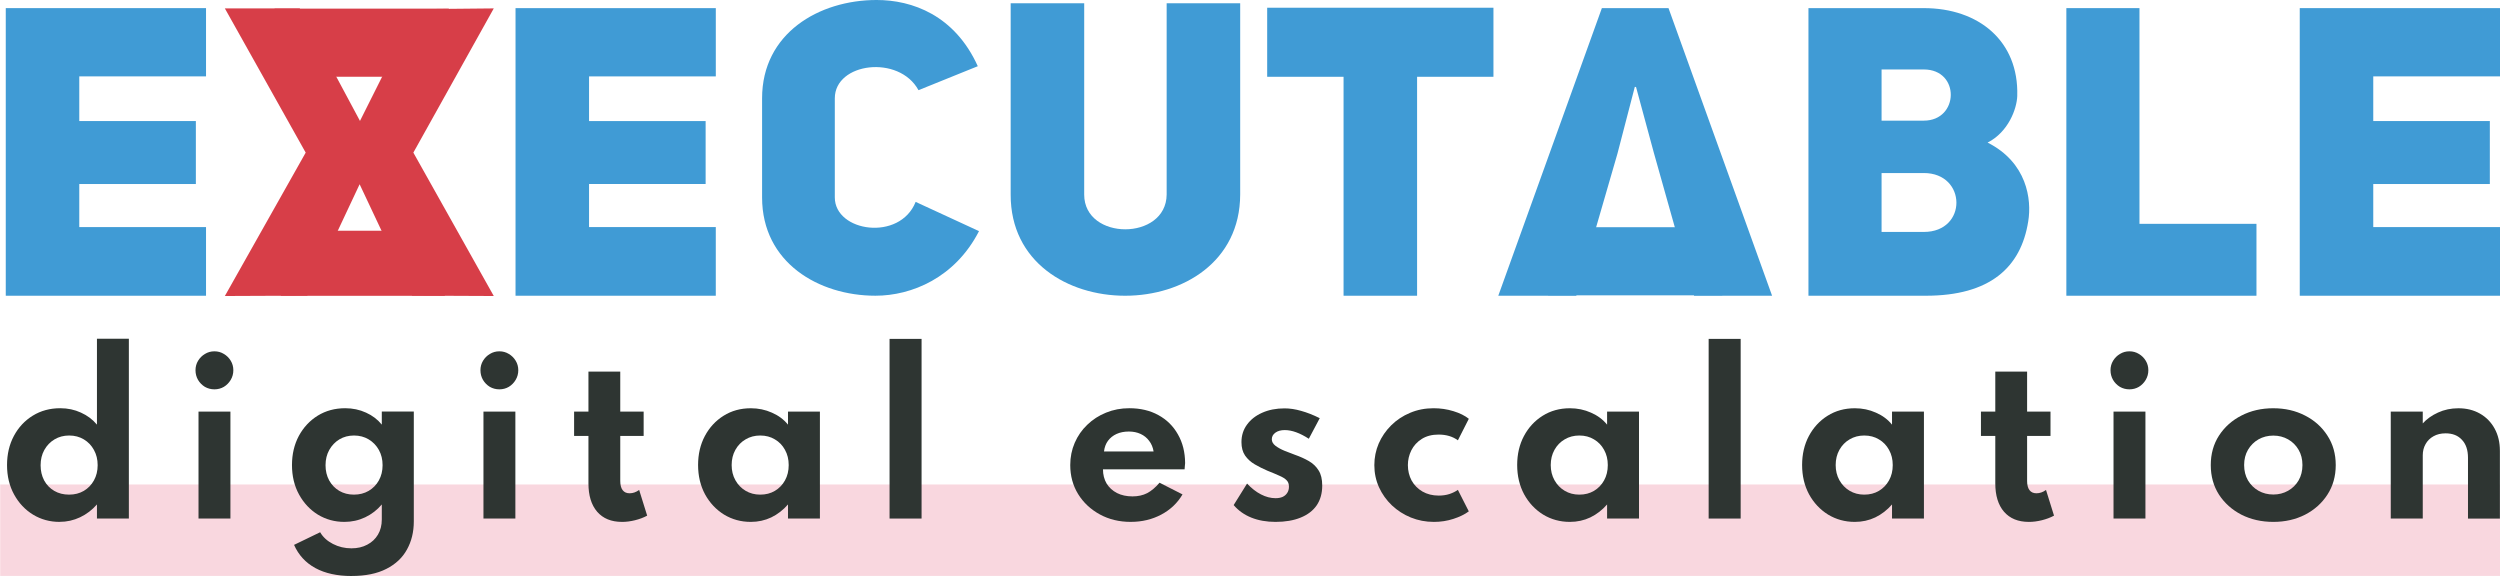
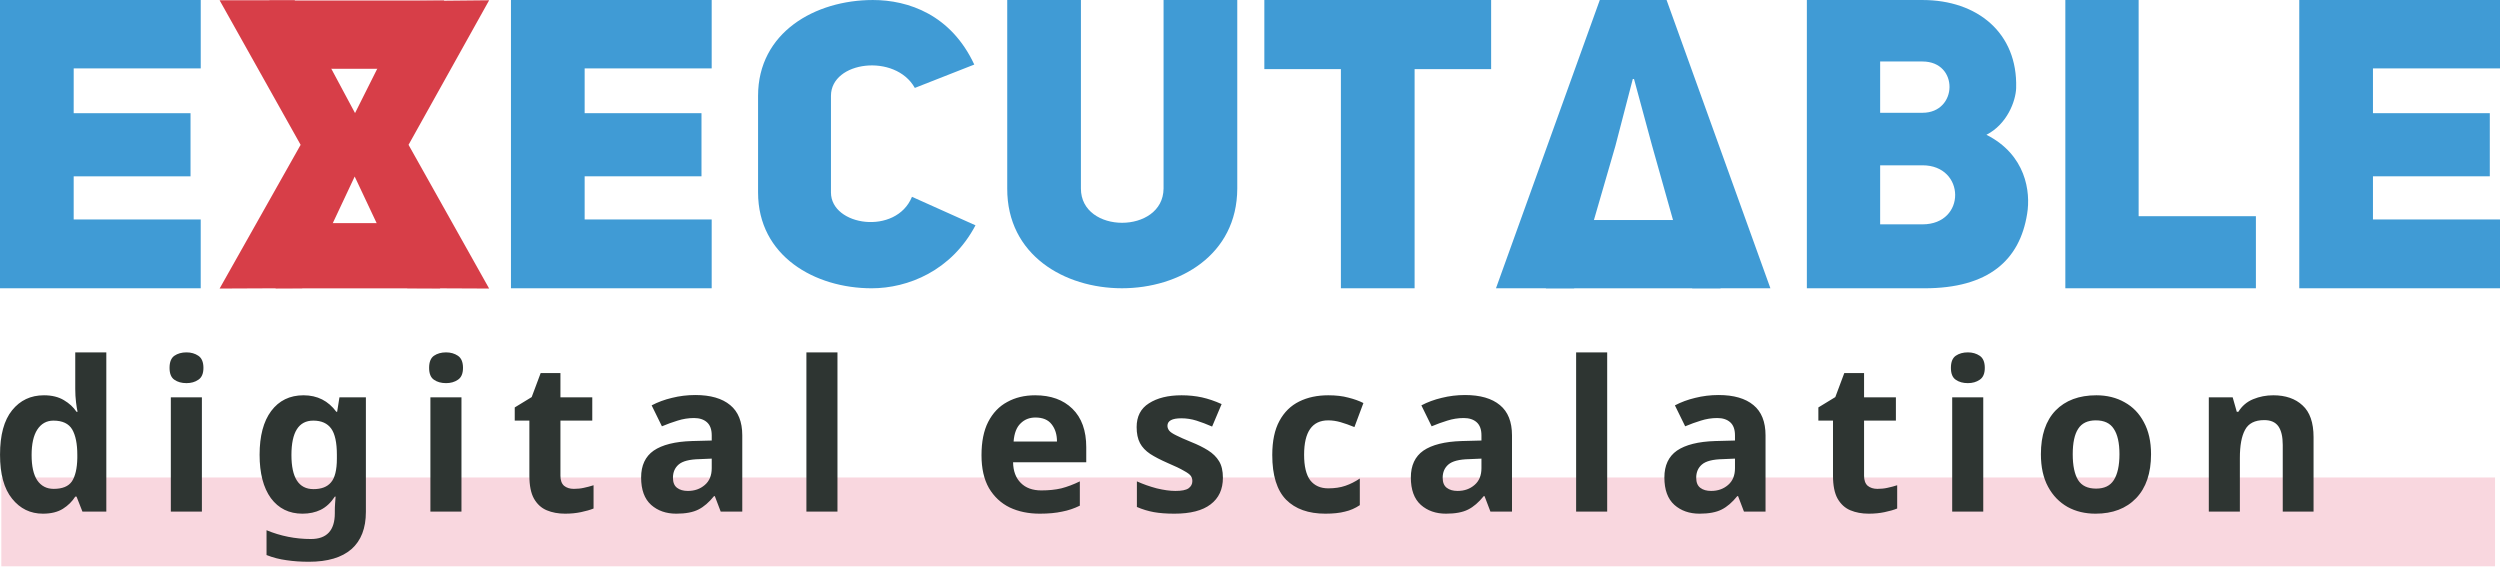
- <svg xmlns="http://www.w3.org/2000/svg" width="151.976mm" height="35.016mm" viewBox="0 0 151.976 35.016" version="1.1" id="svg890">
-   <defs id="defs884" />
-   <g id="layer1" transform="translate(-13.97034,-11.88503)">
-     <path id="rect4734" d="M 13.982,41.337 H 165.946 v 5.558 H 13.982 Z" style="fill:#dd0537;fill-opacity:0.157;stroke:none;stroke-width:0.712;stroke-linecap:butt;stroke-linejoin:round;stroke-miterlimit:4;stroke-dasharray:none;stroke-opacity:1;paint-order:normal" />
-     <path d="m 17.589,43.611 q -0.878,0 -1.605,-0.438 -0.727,-0.444 -1.156,-1.226 -0.43,-0.781 -0.43,-1.791 0,-0.991 0.417,-1.772 0.417,-0.781 1.15,-1.232 0.733,-0.451 1.668,-0.451 0.682,0 1.258,0.267 0.581,0.26 0.973,0.73 v -5.22 h 1.94 v 10.928 h -1.94 v -0.857 q -0.436,0.502 -1.024,0.781 -0.588,0.279 -1.251,0.279 z m 0.581,-1.657 q 0.506,0 0.897,-0.229 0.392,-0.235 0.613,-0.635 0.227,-0.406 0.227,-0.927 0,-0.521 -0.227,-0.927 -0.221,-0.406 -0.613,-0.641 -0.392,-0.235 -0.891,-0.235 -0.499,0 -0.891,0.235 -0.392,0.235 -0.619,0.641 -0.227,0.406 -0.227,0.933 0,0.514 0.215,0.921 0.221,0.406 0.613,0.635 0.392,0.229 0.904,0.229 z" style="font-style:normal;font-variant:normal;font-weight:bold;font-stretch:normal;font-size:12.657px;line-height:263.681px;font-family:Spartan;-inkscape-font-specification:'Spartan Bold';letter-spacing:1.962px;word-spacing:0px;fill:#2e3532;fill-opacity:1;stroke:none;stroke-width:0.264" id="path920" />
-     <path d="m 26.038,43.408 v -6.502 h 1.94 v 6.502 z m 0.967,-7.855 q -0.316,0 -0.581,-0.152 -0.259,-0.159 -0.417,-0.425 -0.152,-0.267 -0.152,-0.584 0,-0.318 0.158,-0.578 0.158,-0.26 0.417,-0.413 0.259,-0.159 0.575,-0.159 0.316,0 0.575,0.159 0.259,0.152 0.417,0.413 0.158,0.26 0.158,0.578 0,0.317 -0.158,0.584 -0.158,0.267 -0.417,0.425 -0.259,0.152 -0.575,0.152 z" style="font-style:normal;font-variant:normal;font-weight:bold;font-stretch:normal;font-size:12.657px;line-height:263.681px;font-family:Spartan;-inkscape-font-specification:'Spartan Bold';letter-spacing:1.962px;word-spacing:0px;fill:#2e3532;fill-opacity:1;stroke:none;stroke-width:0.264" id="path922" />
-     <path d="m 35.34,46.901 q -1.308,0 -2.199,-0.483 -0.885,-0.483 -1.295,-1.41 l 1.586,-0.768 q 0.259,0.445 0.777,0.711 0.518,0.267 1.125,0.267 0.55,0 0.961,-0.222 0.417,-0.216 0.651,-0.61 0.234,-0.394 0.234,-0.921 v -0.914 q -0.423,0.502 -1.011,0.781 -0.588,0.279 -1.264,0.279 -0.878,0 -1.605,-0.438 -0.72,-0.444 -1.15,-1.226 -0.43,-0.781 -0.43,-1.791 0,-0.991 0.417,-1.772 0.423,-0.781 1.15,-1.232 0.733,-0.451 1.668,-0.451 0.682,0 1.264,0.267 0.581,0.26 0.961,0.73 v -0.794 h 1.946 v 6.68 q 0,0.959 -0.417,1.708 -0.411,0.749 -1.251,1.175 -0.84,0.432 -2.117,0.432 z m 0.145,-4.947 q 0.506,0 0.897,-0.229 0.398,-0.235 0.619,-0.635 0.227,-0.406 0.227,-0.927 0,-0.521 -0.227,-0.927 -0.227,-0.406 -0.619,-0.641 -0.392,-0.235 -0.891,-0.235 -0.499,0 -0.891,0.235 -0.385,0.235 -0.613,0.641 -0.227,0.406 -0.227,0.933 0,0.514 0.221,0.921 0.221,0.4 0.613,0.635 0.392,0.229 0.891,0.229 z" style="font-style:normal;font-variant:normal;font-weight:bold;font-stretch:normal;font-size:12.657px;line-height:263.681px;font-family:Spartan;-inkscape-font-specification:'Spartan Bold';letter-spacing:1.962px;word-spacing:0px;fill:#2e3532;fill-opacity:1;stroke:none;stroke-width:0.264" id="path925" />
-     <path d="m 43.36,43.408 v -6.502 h 1.94 v 6.502 z m 0.967,-7.855 q -0.316,0 -0.581,-0.152 -0.259,-0.159 -0.417,-0.425 -0.152,-0.267 -0.152,-0.584 0,-0.318 0.158,-0.578 0.158,-0.26 0.417,-0.413 0.259,-0.159 0.575,-0.159 0.316,0 0.575,0.159 0.259,0.152 0.417,0.413 0.158,0.26 0.158,0.578 0,0.317 -0.158,0.584 -0.158,0.267 -0.417,0.425 -0.259,0.152 -0.575,0.152 z" style="font-style:normal;font-variant:normal;font-weight:bold;font-stretch:normal;font-size:12.657px;line-height:263.681px;font-family:Spartan;-inkscape-font-specification:'Spartan Bold';letter-spacing:1.962px;word-spacing:0px;fill:#2e3532;fill-opacity:1;stroke:none;stroke-width:0.264" id="path927" />
-     <path d="m 51.777,43.611 q -0.967,0 -1.504,-0.616 -0.531,-0.616 -0.531,-1.727 V 38.385 h -0.872 v -1.48 h 0.872 v -2.432 h 1.934 v 2.432 h 1.422 V 38.385 H 51.676 v 2.737 q 0,0.368 0.145,0.559 0.145,0.191 0.423,0.191 0.303,0 0.581,-0.203 l 0.487,1.562 q -0.329,0.178 -0.739,0.279 -0.404,0.102 -0.796,0.102 z" style="font-style:normal;font-variant:normal;font-weight:bold;font-stretch:normal;font-size:12.657px;line-height:263.681px;font-family:Spartan;-inkscape-font-specification:'Spartan Bold';letter-spacing:1.962px;word-spacing:0px;fill:#2e3532;fill-opacity:1;stroke:none;stroke-width:0.264" id="path929" />
-     <path d="m 59.61,43.611 q -0.891,0 -1.624,-0.444 -0.727,-0.451 -1.156,-1.232 -0.423,-0.787 -0.423,-1.784 0,-0.984 0.411,-1.759 0.417,-0.781 1.137,-1.232 0.727,-0.457 1.656,-0.457 0.689,0 1.283,0.267 0.6,0.26 0.979,0.73 v -0.794 h 1.94 v 6.502 h -1.94 v -0.857 q -0.442,0.508 -1.017,0.787 -0.575,0.273 -1.245,0.273 z m 0.575,-1.657 q 0.506,0 0.891,-0.229 0.392,-0.235 0.613,-0.635 0.227,-0.406 0.227,-0.933 0,-0.521 -0.227,-0.927 -0.221,-0.406 -0.613,-0.635 -0.385,-0.235 -0.891,-0.235 -0.499,0 -0.891,0.235 -0.392,0.229 -0.619,0.635 -0.227,0.406 -0.227,0.927 0,0.514 0.227,0.921 0.227,0.406 0.619,0.641 0.392,0.235 0.891,0.235 z" style="font-style:normal;font-variant:normal;font-weight:bold;font-stretch:normal;font-size:12.657px;line-height:263.681px;font-family:Spartan;-inkscape-font-specification:'Spartan Bold';letter-spacing:1.962px;word-spacing:0px;fill:#2e3532;fill-opacity:1;stroke:none;stroke-width:0.264" id="path931" />
-     <path d="M 68.047,43.408 V 32.486 h 1.946 v 10.922 z" style="font-style:normal;font-variant:normal;font-weight:bold;font-stretch:normal;font-size:12.657px;line-height:263.681px;font-family:Spartan;-inkscape-font-specification:'Spartan Bold';letter-spacing:1.962px;word-spacing:0px;fill:#2e3532;fill-opacity:1;stroke:none;stroke-width:0.264" id="path933" />
-     <path d="m 82.708,43.611 q -1.049,0 -1.883,-0.457 -0.834,-0.457 -1.314,-1.232 -0.48,-0.781 -0.48,-1.765 0,-0.724 0.272,-1.353 0.272,-0.629 0.765,-1.099 0.493,-0.476 1.144,-0.737 0.651,-0.267 1.409,-0.267 1.011,0 1.769,0.419 0.765,0.419 1.188,1.175 0.43,0.749 0.436,1.74 -0.006,0.083 -0.013,0.146 0,0.064 -0.019,0.235 h -4.961 q 0,0.489 0.221,0.864 0.227,0.368 0.632,0.578 0.404,0.203 0.942,0.203 0.506,0 0.891,-0.197 0.385,-0.203 0.752,-0.635 l 1.397,0.711 q -0.455,0.781 -1.289,1.226 -0.834,0.444 -1.858,0.444 z M 81.084,39.331 h 3.014 q -0.063,-0.381 -0.272,-0.648 -0.202,-0.273 -0.518,-0.419 -0.316,-0.146 -0.714,-0.146 -0.423,0 -0.746,0.146 -0.322,0.146 -0.525,0.419 -0.196,0.267 -0.24,0.648 z" style="font-style:normal;font-variant:normal;font-weight:bold;font-stretch:normal;font-size:12.657px;line-height:263.681px;font-family:Spartan;-inkscape-font-specification:'Spartan Bold';letter-spacing:1.962px;word-spacing:0px;fill:#2e3532;fill-opacity:1;stroke:none;stroke-width:0.264" id="path935" />
-     <path d="m 91.511,43.611 q -0.822,0 -1.472,-0.26 -0.645,-0.26 -1.074,-0.762 l 0.815,-1.308 q 0.404,0.432 0.847,0.66 0.442,0.229 0.885,0.229 0.246,0 0.423,-0.076 0.183,-0.083 0.284,-0.241 0.107,-0.159 0.107,-0.381 0,-0.254 -0.145,-0.394 -0.139,-0.146 -0.436,-0.273 -0.291,-0.133 -0.739,-0.311 -0.398,-0.171 -0.758,-0.381 -0.36,-0.21 -0.588,-0.533 -0.221,-0.324 -0.221,-0.819 0,-0.603 0.335,-1.06 0.335,-0.464 0.923,-0.724 0.594,-0.267 1.365,-0.267 0.48,0 1.005,0.152 0.531,0.146 1.131,0.444 l -0.664,1.251 q -0.815,-0.527 -1.46,-0.527 -0.36,0 -0.575,0.159 -0.215,0.159 -0.215,0.4 0,0.222 0.221,0.394 0.227,0.171 0.55,0.305 0.329,0.127 0.626,0.241 0.487,0.171 0.859,0.387 0.373,0.216 0.588,0.565 0.221,0.343 0.221,0.921 0,0.705 -0.335,1.2 -0.335,0.489 -0.979,0.749 -0.638,0.26 -1.523,0.26 z" style="font-style:normal;font-variant:normal;font-weight:bold;font-stretch:normal;font-size:12.657px;line-height:263.681px;font-family:Spartan;-inkscape-font-specification:'Spartan Bold';letter-spacing:1.962px;word-spacing:0px;fill:#2e3532;fill-opacity:1;stroke:none;stroke-width:0.264" id="path937" />
-     <path d="m 101.132,43.611 q -0.739,0 -1.397,-0.267 -0.651,-0.267 -1.15,-0.737 -0.499,-0.476 -0.784,-1.099 -0.284,-0.629 -0.284,-1.346 0,-0.692 0.265,-1.314 0.272,-0.622 0.758,-1.105 0.493,-0.489 1.15,-0.762 0.657,-0.279 1.428,-0.279 0.632,0 1.207,0.178 0.581,0.178 0.935,0.464 l -0.664,1.308 q -0.474,-0.349 -1.175,-0.349 -0.6,0 -1.024,0.267 -0.417,0.267 -0.632,0.692 -0.209,0.425 -0.209,0.895 0,0.514 0.227,0.94 0.234,0.419 0.657,0.667 0.43,0.248 0.992,0.248 0.354,0 0.651,-0.095 0.303,-0.102 0.512,-0.254 l 0.664,1.308 q -0.367,0.273 -0.935,0.457 -0.562,0.184 -1.194,0.184 z" style="font-style:normal;font-variant:normal;font-weight:bold;font-stretch:normal;font-size:12.657px;line-height:263.681px;font-family:Spartan;-inkscape-font-specification:'Spartan Bold';letter-spacing:1.962px;word-spacing:0px;fill:#2e3532;fill-opacity:1;stroke:none;stroke-width:0.264" id="path939" />
-     <path d="m 109.403,43.611 q -0.891,0 -1.624,-0.444 -0.727,-0.451 -1.156,-1.232 -0.423,-0.787 -0.423,-1.784 0,-0.984 0.411,-1.759 0.417,-0.781 1.137,-1.232 0.727,-0.457 1.656,-0.457 0.689,0 1.283,0.267 0.6,0.26 0.979,0.73 v -0.794 h 1.94 v 6.502 h -1.94 v -0.857 q -0.442,0.508 -1.017,0.787 -0.575,0.273 -1.245,0.273 z m 0.575,-1.657 q 0.506,0 0.891,-0.229 0.392,-0.235 0.613,-0.635 0.227,-0.406 0.227,-0.933 0,-0.521 -0.227,-0.927 -0.221,-0.406 -0.613,-0.635 -0.385,-0.235 -0.891,-0.235 -0.499,0 -0.891,0.235 -0.392,0.229 -0.619,0.635 -0.228,0.406 -0.228,0.927 0,0.514 0.228,0.921 0.227,0.406 0.619,0.641 0.392,0.235 0.891,0.235 z" style="font-style:normal;font-variant:normal;font-weight:bold;font-stretch:normal;font-size:12.657px;line-height:263.681px;font-family:Spartan;-inkscape-font-specification:'Spartan Bold';letter-spacing:1.962px;word-spacing:0px;fill:#2e3532;fill-opacity:1;stroke:none;stroke-width:0.264" id="path941" />
-     <path d="M 117.84,43.408 V 32.486 h 1.946 v 10.922 z" style="font-style:normal;font-variant:normal;font-weight:bold;font-stretch:normal;font-size:12.657px;line-height:263.681px;font-family:Spartan;-inkscape-font-specification:'Spartan Bold';letter-spacing:1.962px;word-spacing:0px;fill:#2e3532;fill-opacity:1;stroke:none;stroke-width:0.264" id="path943" />
-     <path d="m 126.724,43.611 q -0.891,0 -1.624,-0.444 -0.727,-0.451 -1.156,-1.232 -0.423,-0.787 -0.423,-1.784 0,-0.984 0.411,-1.759 0.417,-0.781 1.137,-1.232 0.727,-0.457 1.656,-0.457 0.689,0 1.283,0.267 0.6,0.26 0.979,0.73 v -0.794 h 1.94 v 6.502 h -1.94 v -0.857 q -0.442,0.508 -1.017,0.787 -0.575,0.273 -1.245,0.273 z m 0.575,-1.657 q 0.506,0 0.891,-0.229 0.392,-0.235 0.613,-0.635 0.228,-0.406 0.228,-0.933 0,-0.521 -0.228,-0.927 -0.221,-0.406 -0.613,-0.635 -0.385,-0.235 -0.891,-0.235 -0.499,0 -0.891,0.235 -0.392,0.229 -0.619,0.635 -0.227,0.406 -0.227,0.927 0,0.514 0.227,0.921 0.228,0.406 0.619,0.641 0.392,0.235 0.891,0.235 z" style="font-style:normal;font-variant:normal;font-weight:bold;font-stretch:normal;font-size:12.657px;line-height:263.681px;font-family:Spartan;-inkscape-font-specification:'Spartan Bold';letter-spacing:1.962px;word-spacing:0px;fill:#2e3532;fill-opacity:1;stroke:none;stroke-width:0.264" id="path945" />
-     <path d="m 137.3,43.611 q -0.967,0 -1.504,-0.616 -0.531,-0.616 -0.531,-1.727 V 38.385 h -0.872 v -1.48 h 0.872 v -2.432 h 1.934 v 2.432 h 1.422 v 1.48 h -1.422 v 2.737 q 0,0.368 0.145,0.559 0.145,0.191 0.423,0.191 0.303,0 0.581,-0.203 l 0.487,1.562 q -0.329,0.178 -0.739,0.279 -0.404,0.102 -0.796,0.102 z" style="font-style:normal;font-variant:normal;font-weight:bold;font-stretch:normal;font-size:12.657px;line-height:263.681px;font-family:Spartan;-inkscape-font-specification:'Spartan Bold';letter-spacing:1.962px;word-spacing:0px;fill:#2e3532;fill-opacity:1;stroke:none;stroke-width:0.264" id="path947" />
-     <path d="m 142.452,43.408 v -6.502 h 1.94 v 6.502 z m 0.967,-7.855 q -0.316,0 -0.581,-0.152 -0.259,-0.159 -0.417,-0.425 -0.152,-0.267 -0.152,-0.584 0,-0.318 0.158,-0.578 0.158,-0.26 0.417,-0.413 0.259,-0.159 0.575,-0.159 0.316,0 0.575,0.159 0.259,0.152 0.417,0.413 0.158,0.26 0.158,0.578 0,0.317 -0.158,0.584 -0.158,0.267 -0.417,0.425 -0.259,0.152 -0.575,0.152 z" style="font-style:normal;font-variant:normal;font-weight:bold;font-stretch:normal;font-size:12.657px;line-height:263.681px;font-family:Spartan;-inkscape-font-specification:'Spartan Bold';letter-spacing:1.962px;word-spacing:0px;fill:#2e3532;fill-opacity:1;stroke:none;stroke-width:0.264" id="path949" />
-     <path d="m 152.168,43.611 q -1.074,0 -1.94,-0.438 -0.859,-0.444 -1.365,-1.219 -0.499,-0.781 -0.499,-1.797 0,-1.016 0.499,-1.791 0.506,-0.781 1.365,-1.219 0.859,-0.444 1.934,-0.444 1.074,0 1.934,0.444 0.859,0.438 1.359,1.219 0.506,0.775 0.506,1.791 0,1.016 -0.506,1.797 -0.499,0.775 -1.359,1.219 -0.859,0.438 -1.927,0.438 z m 0,-1.664 q 0.493,0 0.897,-0.229 0.404,-0.229 0.638,-0.629 0.234,-0.406 0.234,-0.933 0,-0.527 -0.234,-0.927 -0.234,-0.406 -0.638,-0.635 -0.404,-0.229 -0.897,-0.229 -0.499,0 -0.904,0.229 -0.398,0.229 -0.638,0.635 -0.234,0.4 -0.234,0.927 0,0.527 0.234,0.933 0.24,0.4 0.638,0.629 0.404,0.229 0.904,0.229 z" style="font-style:normal;font-variant:normal;font-weight:bold;font-stretch:normal;font-size:12.657px;line-height:263.681px;font-family:Spartan;-inkscape-font-specification:'Spartan Bold';letter-spacing:1.962px;word-spacing:0px;fill:#2e3532;fill-opacity:1;stroke:none;stroke-width:0.264" id="path951" />
-     <path d="m 159.305,43.408 v -6.502 h 1.946 v 0.718 q 0.367,-0.406 0.929,-0.66 0.562,-0.26 1.239,-0.26 0.739,0 1.308,0.324 0.569,0.324 0.891,0.908 0.322,0.584 0.322,1.359 v 4.115 h -1.94 v -3.702 q 0,-0.698 -0.367,-1.086 -0.36,-0.394 -0.992,-0.394 -0.43,0 -0.739,0.178 -0.31,0.171 -0.48,0.476 -0.171,0.298 -0.171,0.679 v 3.848 z" style="font-style:normal;font-variant:normal;font-weight:bold;font-stretch:normal;font-size:12.657px;line-height:263.681px;font-family:Spartan;-inkscape-font-specification:'Spartan Bold';letter-spacing:1.962px;word-spacing:0px;fill:#2e3532;fill-opacity:1;stroke:none;stroke-width:0.264" id="path953" />
-     <g id="g4788" transform="translate(-10.97627,-152.7062)">
-       <g style="fill:#409bd5;fill-opacity:1" id="g4757">
-         <path id="path132" style="font-style:normal;font-variant:normal;font-weight:bold;font-stretch:normal;font-size:24.694px;line-height:1000;font-family:'Uni Sans';-inkscape-font-specification:'Uni Sans Bold';letter-spacing:0.529px;word-spacing:0px;fill:#409bd5;fill-opacity:1;stroke:none;stroke-width:0.265" d="m 29.766,169.234 h 7.705 v -4.149 H 25.297 v 17.484 H 37.471 v -4.173 h -7.705 v -2.618 h 7.087 v -3.828 h -7.087 z" />
-         <path id="path134" style="font-style:normal;font-variant:normal;font-weight:bold;font-stretch:normal;font-size:24.694px;line-height:1000;font-family:'Uni Sans';-inkscape-font-specification:'Uni Sans Bold';letter-spacing:0.529px;word-spacing:0px;fill:#409bd5;fill-opacity:1;stroke:none;stroke-width:0.265" d="m 60.756,169.234 h 7.705 v -4.149 H 56.286 v 17.484 h 12.174 v -4.173 h -7.705 v -2.618 h 7.087 v -3.828 h -7.087 z" />
-         <path id="path136" style="font-style:normal;font-variant:normal;font-weight:bold;font-stretch:normal;font-size:24.694px;line-height:1000;font-family:'Uni Sans';-inkscape-font-specification:'Uni Sans Bold';letter-spacing:0.529px;word-spacing:0px;fill:#409bd5;fill-opacity:1;stroke:none;stroke-width:0.265" d="m 80.609,176.864 c -0.963,2.42 -4.914,1.827 -4.914,-0.272 v -6.025 c 0,-2.173 3.902,-2.667 5.087,-0.494 l 3.605,-1.457 c -1.408,-3.111 -4,-4.025 -6.149,-4.025 -3.507,0 -6.964,2.025 -6.964,5.976 v 6.025 c 0,3.976 3.457,5.976 6.89,5.976 2.198,0 4.84,-1.087 6.297,-3.926 z" />
-         <path id="path138" style="font-style:normal;font-variant:normal;font-weight:bold;font-stretch:normal;font-size:24.694px;line-height:1000;font-family:'Uni Sans';-inkscape-font-specification:'Uni Sans Bold';letter-spacing:0.529px;word-spacing:0px;fill:#409bd5;fill-opacity:1;stroke:none;stroke-width:0.265" d="M 90.856,164.789 H 86.386 v 11.631 c -0.025,8.199 13.928,8.199 13.952,0 v -11.631 h -4.47 v 11.631 c -0.025,2.815 -5.013,2.815 -5.013,0 z" />
-         <path id="path140" style="font-style:normal;font-variant:normal;font-weight:bold;font-stretch:normal;font-size:24.694px;line-height:1000;font-family:'Uni Sans';-inkscape-font-specification:'Uni Sans Bold';letter-spacing:0.529px;word-spacing:0px;fill:#409bd5;fill-opacity:1;stroke:none;stroke-width:0.265" d="m 115.734,169.259 v -4.198 h -13.755 v 4.198 h 4.643 v 13.31 h 4.47 v -13.31 z" />
-         <path id="path142" style="font-style:normal;font-variant:normal;font-weight:bold;font-stretch:normal;font-size:24.694px;line-height:1000;font-family:'Uni Sans';-inkscape-font-specification:'Uni Sans Bold';letter-spacing:0.529px;word-spacing:0px;fill:#409bd5;fill-opacity:1;stroke:none;stroke-width:0.265" d="m 147.576,170.419 c 0.099,-3.334 -2.346,-5.334 -5.68,-5.334 h -7.013 v 17.484 h 7.137 c 3.877,0 5.779,-1.704 6.223,-4.519 0.222,-1.333 -0.074,-3.581 -2.469,-4.791 1.259,-0.642 1.778,-2.05 1.803,-2.84 z m -8.248,1.506 v -3.111 h 2.568 c 2.223,0 2.148,3.111 0,3.111 z m 0,6.766 v -3.581 h 2.568 c 2.618,0 2.667,3.581 0,3.581 z" />
-         <path id="path144" style="font-style:normal;font-variant:normal;font-weight:bold;font-stretch:normal;font-size:24.694px;line-height:1000;font-family:'Uni Sans';-inkscape-font-specification:'Uni Sans Bold';letter-spacing:0.529px;word-spacing:0px;fill:#409bd5;fill-opacity:1;stroke:none;stroke-width:0.265" d="m 150.561,182.569 h 11.557 v -4.371 h -7.112 v -13.113 h -4.445 z" />
-         <path id="path146" style="font-style:normal;font-variant:normal;font-weight:bold;font-stretch:normal;font-size:24.694px;line-height:1000;font-family:'Uni Sans';-inkscape-font-specification:'Uni Sans Bold';letter-spacing:0.529px;word-spacing:0px;fill:#409bd5;fill-opacity:1;stroke:none;stroke-width:0.265" d="m 169.218,169.234 h 7.705 v -4.149 h -12.174 v 17.484 h 12.174 v -4.173 h -7.705 v -2.618 h 7.087 v -3.828 h -7.087 z" />
-         <g style="fill:#409bd5;fill-opacity:1" id="g4727" transform="translate(3.21337,0.2784485)">
-           <g transform="translate(0.1273054,0.01034225)" style="fill:#409bd5;fill-opacity:1;stroke-linejoin:round" id="g1306" />
-           <g id="g4766">
-             <g id="text4667" style="font-style:normal;font-variant:normal;font-weight:900;font-stretch:normal;font-size:24.694px;line-height:1000;font-family:'Uni Sans';-inkscape-font-specification:'Uni Sans Heavy';letter-spacing:-5.879px;word-spacing:0px;fill:#d73e48;fill-opacity:1;stroke:none;stroke-width:0.265;stroke-linejoin:round" transform="translate(0.1273052,0.01034225)" aria-label="X">
-               <path id="path924" style="font-style:normal;font-variant:normal;font-weight:900;font-stretch:normal;font-size:24.694px;font-family:'Uni Sans';-inkscape-font-specification:'Uni Sans Heavy';fill:#d73e48;fill-opacity:1;stroke-width:0.265" d="m 43.489,171.654 -3.664,-6.841 h -4.55 l 4.914,8.767 -4.914,8.717 5.01,-0.022 3.183,-6.772 3.191,6.772 4.964,0.022 -4.889,-8.717 4.889,-8.767 -4.73,0.047 z" />
-             </g>
-             <path id="rect4669" d="m 38.298,164.827 h 10.592 v 4.141 H 38.298 Z" style="fill:#d73e48;fill-opacity:1;stroke:none;stroke-width:0.7;stroke-linecap:butt;stroke-linejoin:round;stroke-miterlimit:4;stroke-dasharray:none;stroke-opacity:1;paint-order:normal" transform="translate(0.1273052,0.01034225)" />
-             <path id="rect4669-3" d="m 38.8,178.339 h 9.976 v 3.956 h -9.976 z" style="fill:#d73e48;fill-opacity:1;stroke:#d73e48;stroke-width:0;stroke-linecap:butt;stroke-linejoin:round;stroke-miterlimit:4;stroke-dasharray:none;stroke-opacity:1;paint-order:normal" />
-           </g>
-         </g>
-         <g style="fill:#409bd5;fill-opacity:1" id="g4732" transform="translate(6.684298,0.28827)">
-           <g id="text4690" style="font-style:normal;font-variant:normal;font-weight:900;font-stretch:normal;font-size:24.694px;line-height:1000;font-family:'Uni Sans';-inkscape-font-specification:'Uni Sans Heavy';letter-spacing:-5.879px;word-spacing:0px;fill:#409bd5;fill-opacity:1;stroke:none;stroke-width:0.265" transform="scale(-1)" aria-label="V">
-             <path id="path4707" style="font-style:normal;font-variant:normal;font-weight:900;font-stretch:normal;font-size:24.694px;font-family:'Uni Sans';-inkscape-font-specification:'Uni Sans Heavy';fill:#409bd5;fill-opacity:1;stroke-width:0.265" d="m -116.587,-173.645 -1.055,4.058 h -0.074 l -1.088,-4.016 -2.443,-8.677 h -4.741 l 6.297,17.484 h 4.05 l 6.297,-17.484 h -4.741 z" />
-           </g>
-           <path id="rect4669-1" d="m 112.371,178.115 h 10.592 v 4.141 h -10.592 z" style="fill:#409bd5;fill-opacity:1;stroke:none;stroke-width:0.7;stroke-linecap:butt;stroke-linejoin:round;stroke-miterlimit:4;stroke-dasharray:none;stroke-opacity:1;paint-order:normal" />
-         </g>
+ <svg xmlns="http://www.w3.org/2000/svg" width="151.626mm" height="34.522mm" viewBox="0 0 151.626 34.522" version="1.1" id="svg1765">
+   <defs id="defs1759" />
+   <g id="layer1" transform="translate(-17.92514,-15.4024)">
+     <rect style="fill:#dd0537;fill-opacity:0.157;stroke:none;stroke-width:0.7;stroke-linecap:butt;stroke-linejoin:round;stroke-miterlimit:4;stroke-dasharray:none;stroke-opacity:1;paint-order:normal" id="rect4734" width="151.245" height="5.388" x="18.005" y="44.361" />
+     <text xml:space="preserve" style="font-style:normal;font-weight:normal;font-size:12.305px;line-height:0;font-family:sans-serif;letter-spacing:1.635px;word-spacing:0px;fill:#2e3532;fill-opacity:1;stroke:none;stroke-width:0.264" x="17.425" y="46.274" id="text4071" transform="scale(0.9965882,1.003424)">
+       <tspan id="tspan4069" x="17.425" y="46.274" style="font-style:normal;font-variant:normal;font-weight:bold;font-stretch:normal;font-size:12.657px;line-height:263.681px;font-family:Spartan;-inkscape-font-specification:'Spartan Bold';letter-spacing:1.962px;fill:#2e3532;fill-opacity:1;stroke-width:0.264">digital escalation</tspan>
+     </text>
+     <path id="path132" style="font-style:normal;font-variant:normal;font-weight:bold;font-stretch:normal;font-size:24.694px;line-height:1000;font-family:'Uni Sans';-inkscape-font-specification:'Uni Sans Bold';letter-spacing:0.529px;word-spacing:0px;fill:#409bd5;fill-opacity:1;stroke:none;stroke-width:0.265" d="m 22.395,19.551 h 7.705 v -4.149 H 17.925 v 17.484 h 12.174 v -4.173 h -7.705 v -2.618 h 7.087 v -3.828 h -7.087 z" />
+     <path id="path134" style="font-style:normal;font-variant:normal;font-weight:bold;font-stretch:normal;font-size:24.694px;line-height:1000;font-family:'Uni Sans';-inkscape-font-specification:'Uni Sans Bold';letter-spacing:0.529px;word-spacing:0px;fill:#409bd5;fill-opacity:1;stroke:none;stroke-width:0.265" d="m 53.384,19.551 h 7.705 v -4.149 h -12.174 v 17.484 h 12.174 v -4.173 h -7.705 v -2.618 h 7.087 v -3.828 h -7.087 z" />
+     <path id="path136" style="font-style:normal;font-variant:normal;font-weight:bold;font-stretch:normal;font-size:24.694px;line-height:1000;font-family:'Uni Sans';-inkscape-font-specification:'Uni Sans Bold';letter-spacing:0.529px;word-spacing:0px;fill:#409bd5;fill-opacity:1;stroke:none;stroke-width:0.261" d="m 73.237,27.339 c -0.963,2.354 -4.914,1.777 -4.914,-0.264 v -5.86 c 0,-2.113 3.902,-2.594 5.087,-0.48 l 3.605,-1.417 c -1.408,-3.026 -4,-3.915 -6.149,-3.915 -3.507,0 -6.964,1.969 -6.964,5.812 v 5.86 c 0,3.867 3.457,5.812 6.89,5.812 2.198,0 4.84,-1.057 6.297,-3.819 z" />
+     <path id="path138" style="font-style:normal;font-variant:normal;font-weight:bold;font-stretch:normal;font-size:24.694px;line-height:1000;font-family:'Uni Sans';-inkscape-font-specification:'Uni Sans Bold';letter-spacing:0.529px;word-spacing:0px;fill:#409bd5;fill-opacity:1;stroke:none;stroke-width:0.262" d="m 83.484,15.402 h -4.47 v 11.437 c -0.025,8.062 13.928,8.062 13.952,0 V 15.402 h -4.47 v 11.437 c -0.025,2.768 -5.013,2.768 -5.013,0 z" />
+     <path id="path140" style="font-style:normal;font-variant:normal;font-weight:bold;font-stretch:normal;font-size:24.694px;line-height:1000;font-family:'Uni Sans';-inkscape-font-specification:'Uni Sans Bold';letter-spacing:0.529px;word-spacing:0px;fill:#409bd5;fill-opacity:1;stroke:none;stroke-width:0.264" d="M 108.363,19.595 V 15.402 H 94.608 v 4.192 h 4.643 v 13.292 h 4.47 V 19.595 Z" />
+     <path id="path142" style="font-style:normal;font-variant:normal;font-weight:bold;font-stretch:normal;font-size:24.694px;line-height:1000;font-family:'Uni Sans';-inkscape-font-specification:'Uni Sans Bold';letter-spacing:0.529px;word-spacing:0px;fill:#409bd5;fill-opacity:1;stroke:none;stroke-width:0.265" d="m 140.205,20.737 c 0.099,-3.334 -2.346,-5.334 -5.68,-5.334 h -7.013 v 17.484 h 7.137 c 3.877,0 5.779,-1.704 6.223,-4.519 0.222,-1.333 -0.074,-3.581 -2.469,-4.791 1.259,-0.642 1.778,-2.05 1.803,-2.84 z m -8.248,1.506 v -3.111 h 2.568 c 2.223,0 2.148,3.111 0,3.111 z m 0,6.766 v -3.581 h 2.568 c 2.618,0 2.667,3.581 0,3.581 z" />
+     <path id="path144" style="font-style:normal;font-variant:normal;font-weight:bold;font-stretch:normal;font-size:24.694px;line-height:1000;font-family:'Uni Sans';-inkscape-font-specification:'Uni Sans Bold';letter-spacing:0.529px;word-spacing:0px;fill:#409bd5;fill-opacity:1;stroke:none;stroke-width:0.265" d="m 143.189,32.886 h 11.557 v -4.371 h -7.112 v -13.113 h -4.445 z" />
+     <path id="path146" style="font-style:normal;font-variant:normal;font-weight:bold;font-stretch:normal;font-size:24.694px;line-height:1000;font-family:'Uni Sans';-inkscape-font-specification:'Uni Sans Bold';letter-spacing:0.529px;word-spacing:0px;fill:#409bd5;fill-opacity:1;stroke:none;stroke-width:0.265" d="m 161.846,19.551 h 7.705 v -4.149 h -12.174 v 17.484 h 12.174 v -4.173 h -7.705 v -2.618 h 7.087 v -3.828 h -7.087 z" />
+     <g style="fill:#409bd5;fill-opacity:1" id="g4766" transform="translate(-4.15817,-149.404)">
+       <g aria-label="X" transform="translate(0.1273052,0.01034225)" style="font-style:normal;font-variant:normal;font-weight:900;font-stretch:normal;font-size:24.694px;line-height:1000;font-family:'Uni Sans';-inkscape-font-specification:'Uni Sans Heavy';letter-spacing:-5.879px;word-spacing:0px;fill:#d73e48;fill-opacity:1;stroke:none;stroke-width:0.265;stroke-linejoin:round" id="text4667">
+         <path d="m 43.489,171.654 -3.664,-6.841 h -4.55 l 4.914,8.767 -4.914,8.717 5.01,-0.022 3.183,-6.772 3.191,6.772 4.964,0.022 -4.889,-8.717 4.889,-8.767 -4.73,0.047 z" style="font-style:normal;font-variant:normal;font-weight:900;font-stretch:normal;font-size:24.694px;font-family:'Uni Sans';-inkscape-font-specification:'Uni Sans Heavy';fill:#d73e48;fill-opacity:1;stroke-width:0.265" id="path924" />
      </g>
+       <rect y="164.827" x="38.298" height="4.141" width="10.592" id="rect4669" style="fill:#d73e48;fill-opacity:1;stroke:none;stroke-width:0.7;stroke-linecap:butt;stroke-linejoin:round;stroke-miterlimit:4;stroke-dasharray:none;stroke-opacity:1;paint-order:normal" transform="translate(0.1273052,0.01034225)" />
+       <rect y="178.339" x="38.8" height="3.956" width="9.976" id="rect4669-3" style="fill:#d73e48;fill-opacity:1;stroke:#d73e48;stroke-width:0;stroke-linecap:butt;stroke-linejoin:round;stroke-miterlimit:4;stroke-dasharray:none;stroke-opacity:1;paint-order:normal" />
+     </g>
+     <g transform="matrix(1,0,0,0.9999513,-7.371539,-149.6735)" id="g1729">
+       <g id="text4690" style="font-style:normal;font-variant:normal;font-weight:900;font-stretch:normal;font-size:24.694px;line-height:1000;font-family:'Uni Sans';-inkscape-font-specification:'Uni Sans Heavy';letter-spacing:-5.879px;word-spacing:0px;fill:#409bd5;fill-opacity:1;stroke:none;stroke-width:0.265" transform="rotate(180,3.342149,0.144135)" aria-label="V">
+         <path id="path4707" style="font-style:normal;font-variant:normal;font-weight:900;font-stretch:normal;font-size:24.694px;font-family:'Uni Sans';-inkscape-font-specification:'Uni Sans Heavy';fill:#409bd5;fill-opacity:1;stroke-width:0.265" d="m -116.587,-173.645 -1.055,4.058 h -0.074 l -1.088,-4.016 -2.443,-8.677 h -4.741 l 6.297,17.484 h 4.05 l 6.297,-17.484 h -4.741 z" />
+       </g>
+       <rect y="178.429" x="119.056" height="4.141" width="10.592" id="rect4669-1" style="fill:#409bd5;fill-opacity:1;stroke:none;stroke-width:0.7;stroke-linecap:butt;stroke-linejoin:round;stroke-miterlimit:4;stroke-dasharray:none;stroke-opacity:1;paint-order:normal" />
    </g>
  </g>
</svg>
